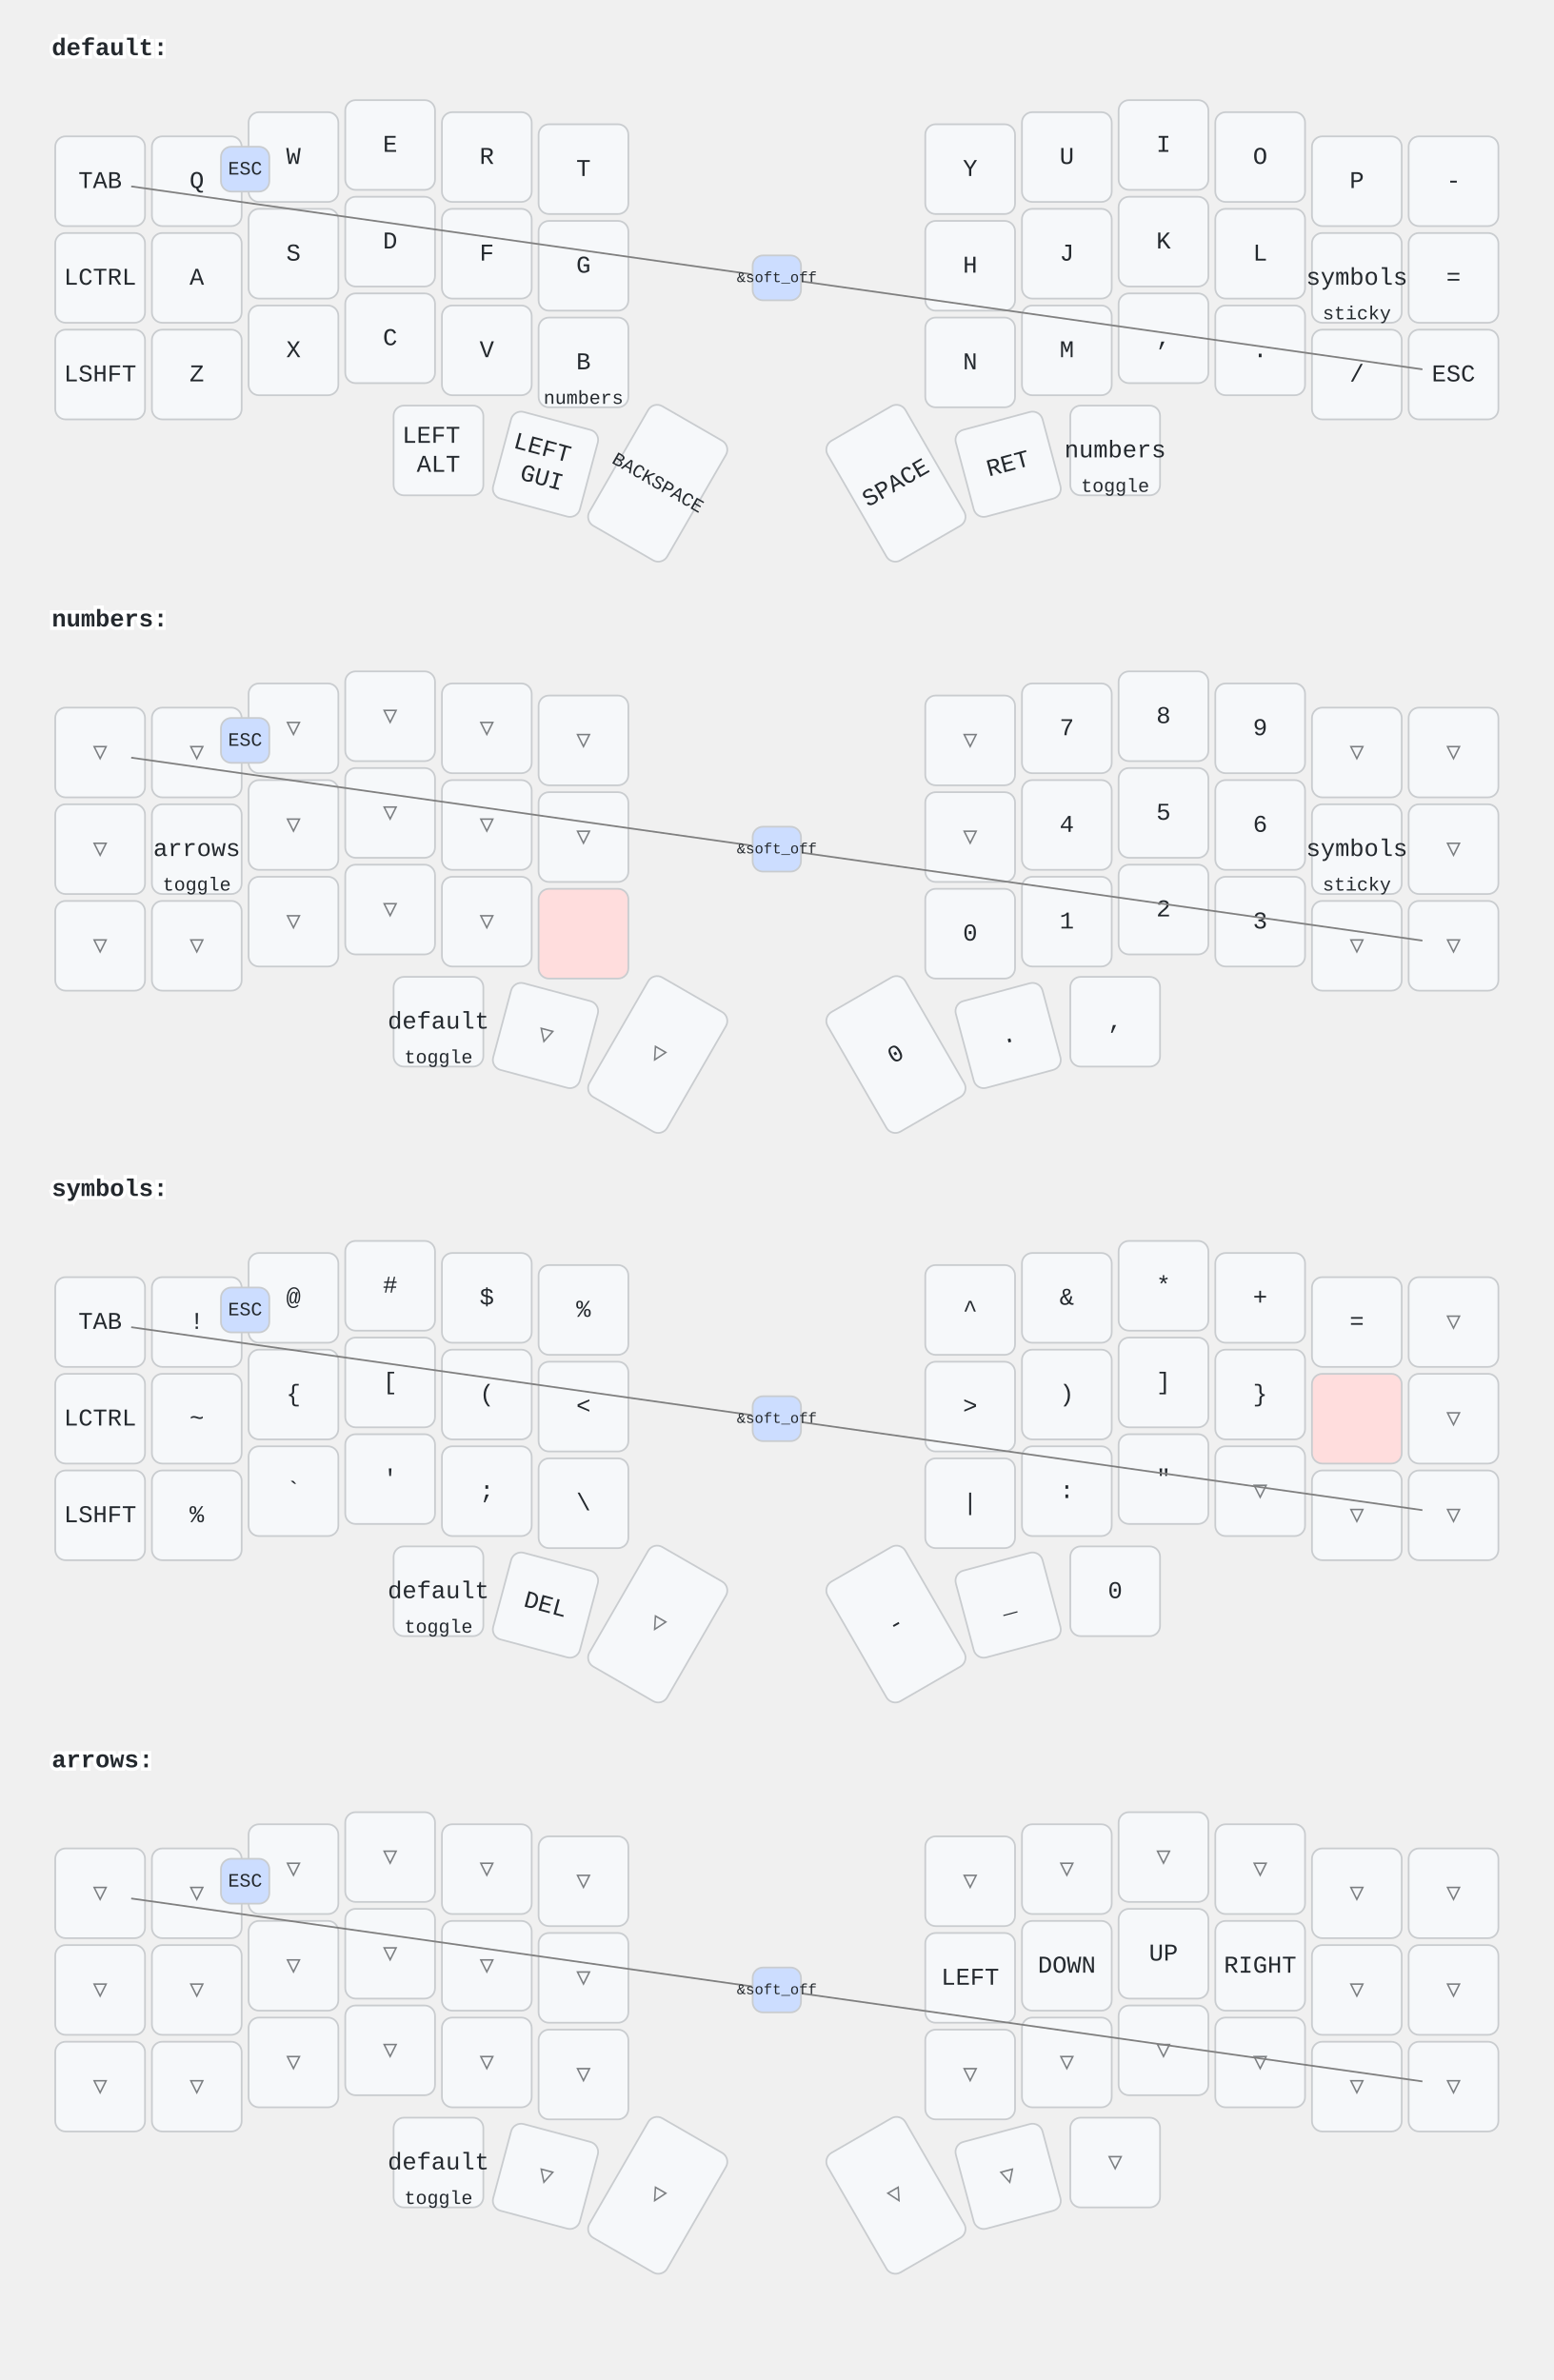
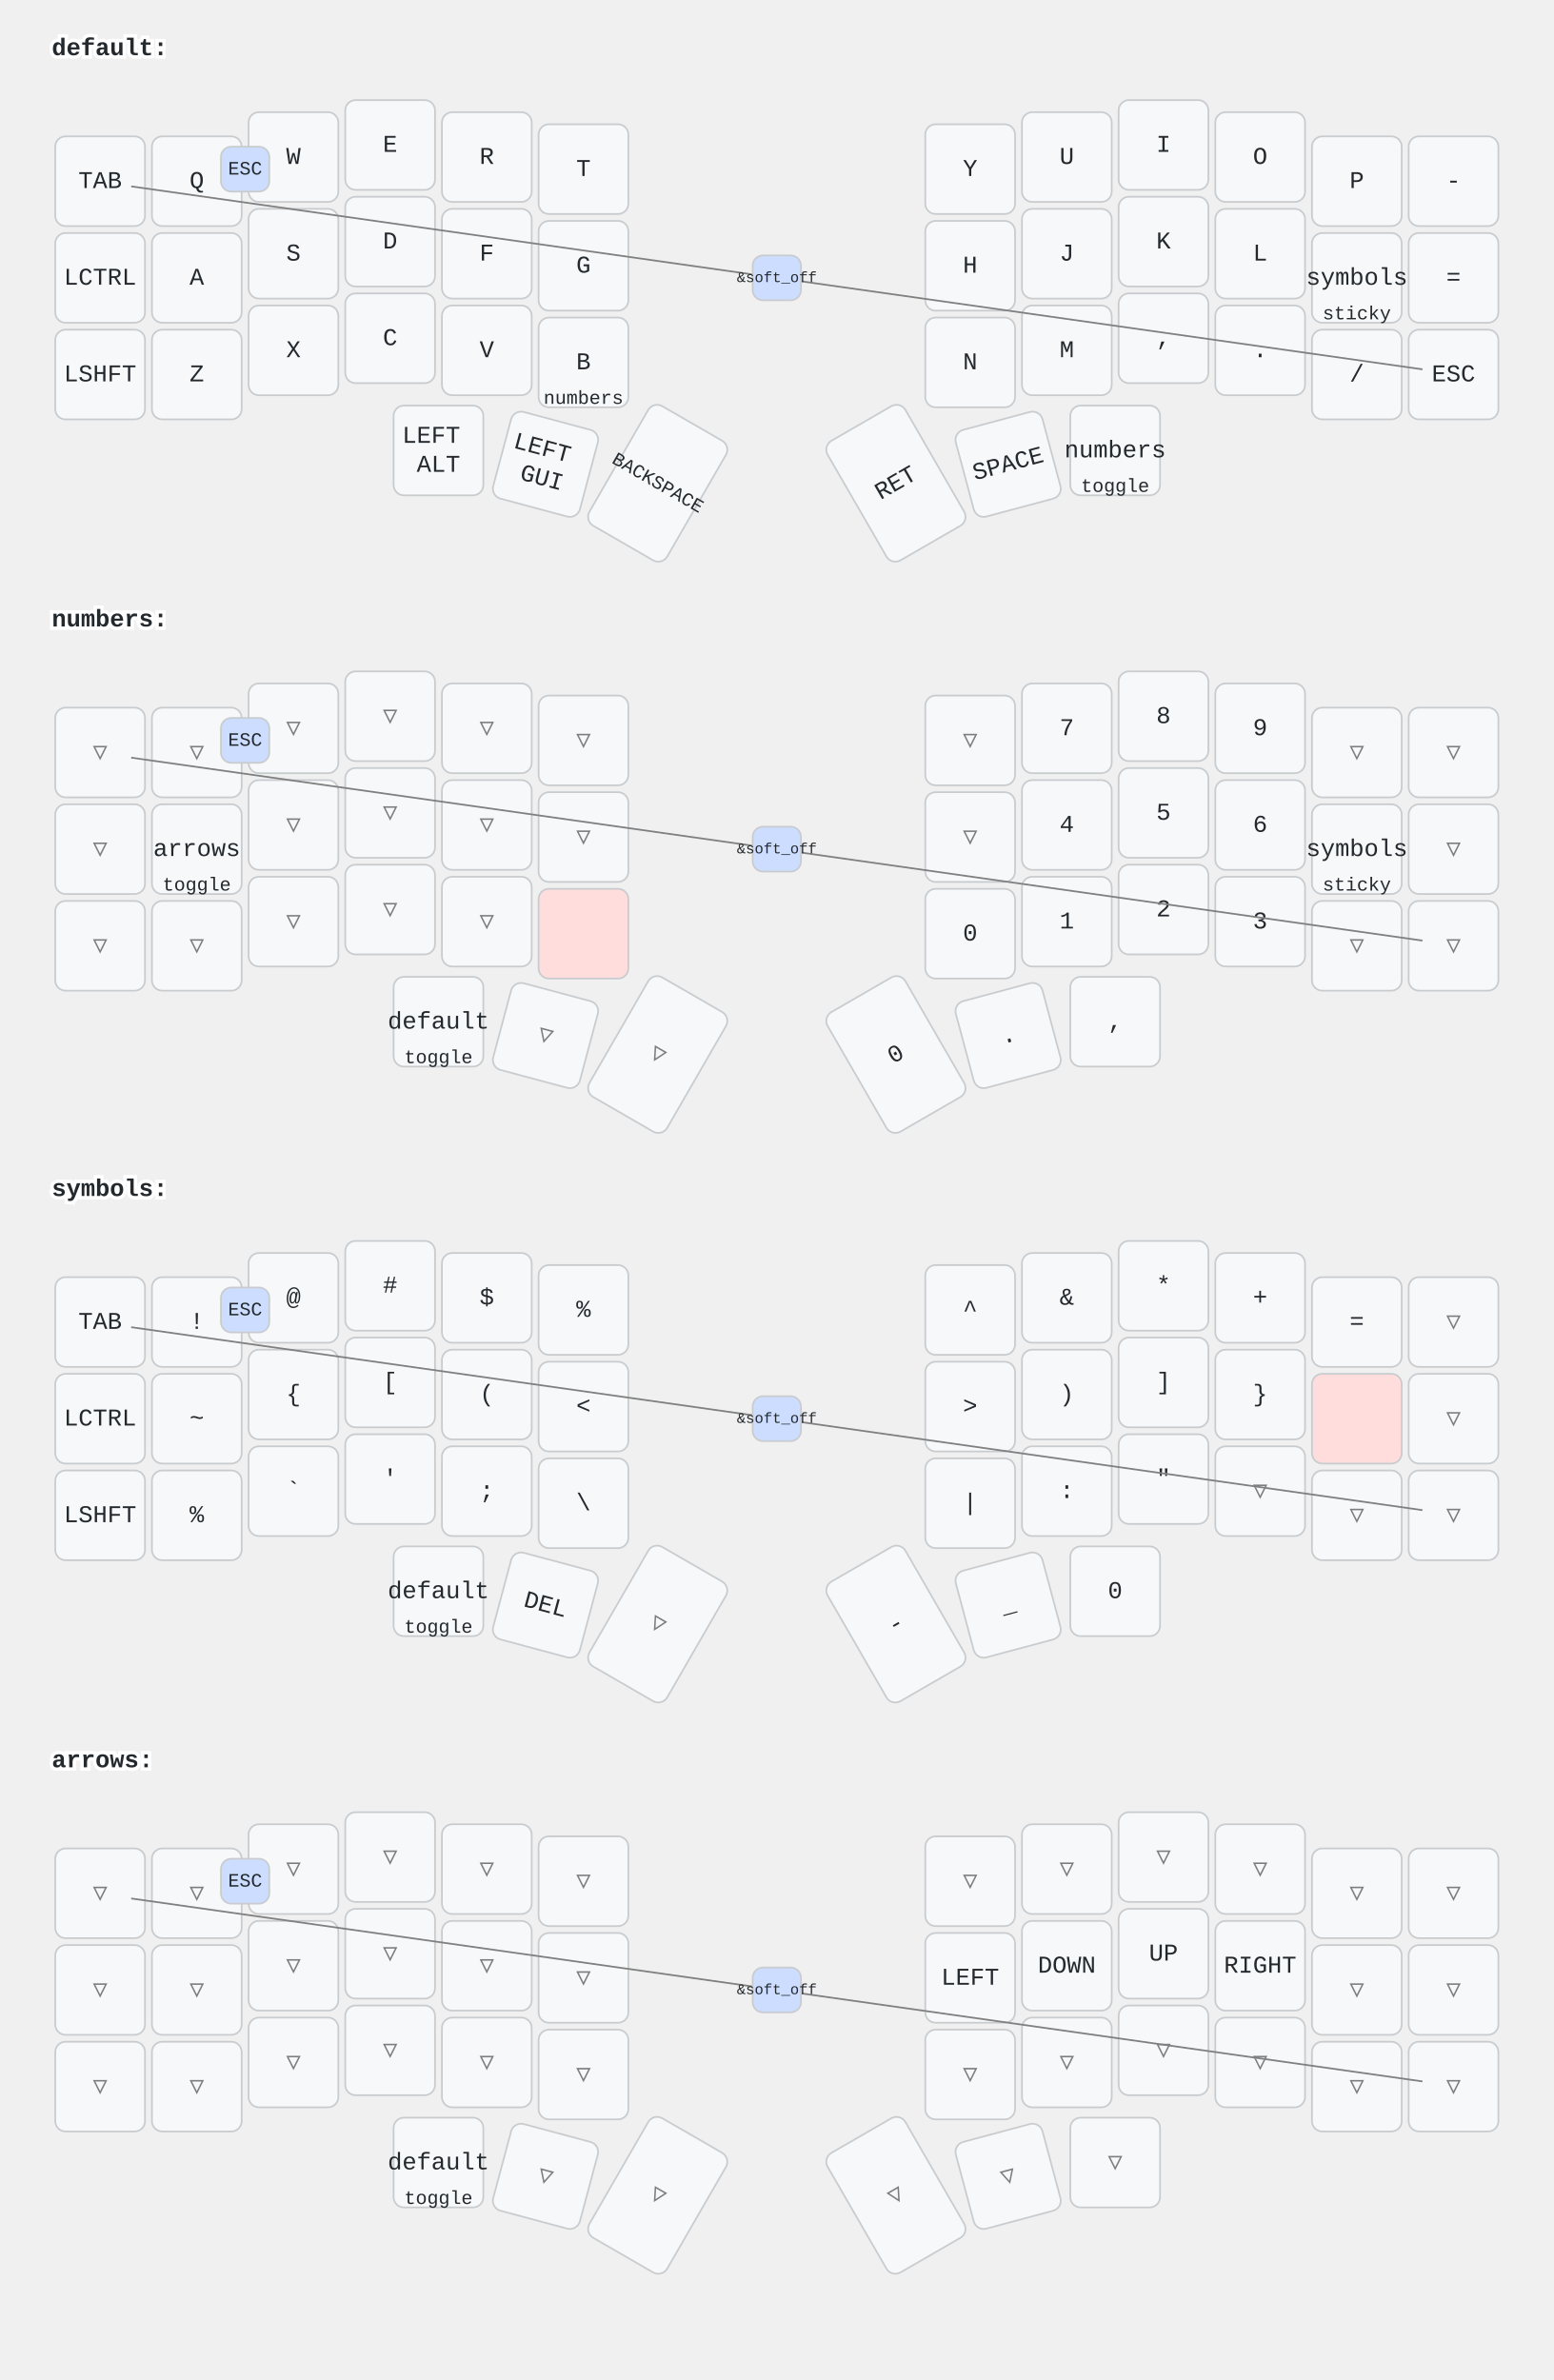
<svg xmlns="http://www.w3.org/2000/svg" width="900" height="1379" viewBox="0 0 900 1379" class="keymap">
  <style>/* inherit to force styles through use tags */
svg path {
    fill: inherit;
}

/* font and background color specifications */
svg.keymap {
    font-family: SFMono-Regular,Consolas,Liberation Mono,Menlo,monospace;
    font-size: 14px;
    font-kerning: normal;
    text-rendering: optimizeLegibility;
    fill: #24292e;
}

/* default key styling */
rect.key {
    fill: #f6f8fa;
}

rect.key, rect.combo {
    stroke: #c9cccf;
    stroke-width: 1;
}

/* default key side styling, only used is draw_key_sides is set */
rect.side {
    filter: brightness(90%);
}

/* color accent for combo boxes */
rect.combo, rect.combo-separate {
    fill: #cdf;
}

/* color accent for held keys */
rect.held, rect.combo.held {
    fill: #fdd;
}

/* color accent for ghost (optional) keys */
rect.ghost, rect.combo.ghost {
    stroke-dasharray: 4, 4;
    stroke-width: 2;
}

text {
    text-anchor: middle;
    dominant-baseline: middle;
}

/* styling for layer labels */
text.label {
    font-weight: bold;
    text-anchor: start;
    stroke: white;
    stroke-width: 4;
    paint-order: stroke;
}

/* styling for optional footer */
text.footer {
    text-anchor: end;
    dominant-baseline: auto;
    stroke: white;
    stroke-width: 4;
    paint-order: stroke;
}

/* styling for combo tap, and key hold/shifted label text */
text.combo, text.hold, text.shifted {
    font-size: 11px;
}

text.hold {
    text-anchor: middle;
    dominant-baseline: auto;
}

text.shifted {
    text-anchor: middle;
    dominant-baseline: hanging;
}

/* styling for hold/shifted label text in combo box */
text.combo.hold, text.combo.shifted {
    font-size: 8px;
}

/* lighter symbol for transparent keys */
text.trans {
    fill: #7b7e81;
}

/* styling for combo dendrons */
path.combo {
    stroke-width: 1;
    stroke: gray;
    fill: none;
}

/* Start Tabler Icons Cleanup */
/* cannot use height/width with glyphs */
.icon-tabler &gt; path {
    fill: inherit;
    stroke: inherit;
    stroke-width: 2;
}
/* hide tabler's default box */
.icon-tabler &gt; path[stroke="none"][fill="none"] {
    visibility: hidden;
}
/* End Tabler Icons Cleanup */
</style>
  <g transform="translate(30, 0)" class="layer-default">
    <text x="0" y="28" class="label">default:</text>
    <g transform="translate(0, 56)">
      <g transform="translate(28, 49)" class="key keypos-0">
        <rect rx="6" ry="6" x="-26" y="-26" width="52" height="52" class="key" />
        <text x="0" y="0" class="key tap">TAB</text>
      </g>
      <g transform="translate(84, 49)" class="key keypos-1">
        <rect rx="6" ry="6" x="-26" y="-26" width="52" height="52" class="key" />
        <text x="0" y="0" class="key tap">Q</text>
      </g>
      <g transform="translate(140, 35)" class="key keypos-2">
        <rect rx="6" ry="6" x="-26" y="-26" width="52" height="52" class="key" />
        <text x="0" y="0" class="key tap">W</text>
      </g>
      <g transform="translate(196, 28)" class="key keypos-3">
        <rect rx="6" ry="6" x="-26" y="-26" width="52" height="52" class="key" />
        <text x="0" y="0" class="key tap">E</text>
      </g>
      <g transform="translate(252, 35)" class="key keypos-4">
        <rect rx="6" ry="6" x="-26" y="-26" width="52" height="52" class="key" />
        <text x="0" y="0" class="key tap">R</text>
      </g>
      <g transform="translate(308, 42)" class="key keypos-5">
        <rect rx="6" ry="6" x="-26" y="-26" width="52" height="52" class="key" />
        <text x="0" y="0" class="key tap">T</text>
      </g>
      <g transform="translate(532, 42)" class="key keypos-6">
        <rect rx="6" ry="6" x="-26" y="-26" width="52" height="52" class="key" />
        <text x="0" y="0" class="key tap">Y</text>
      </g>
      <g transform="translate(588, 35)" class="key keypos-7">
        <rect rx="6" ry="6" x="-26" y="-26" width="52" height="52" class="key" />
        <text x="0" y="0" class="key tap">U</text>
      </g>
      <g transform="translate(644, 28)" class="key keypos-8">
        <rect rx="6" ry="6" x="-26" y="-26" width="52" height="52" class="key" />
        <text x="0" y="0" class="key tap">I</text>
      </g>
      <g transform="translate(700, 35)" class="key keypos-9">
        <rect rx="6" ry="6" x="-26" y="-26" width="52" height="52" class="key" />
        <text x="0" y="0" class="key tap">O</text>
      </g>
      <g transform="translate(756, 49)" class="key keypos-10">
        <rect rx="6" ry="6" x="-26" y="-26" width="52" height="52" class="key" />
        <text x="0" y="0" class="key tap">P</text>
      </g>
      <g transform="translate(812, 49)" class="key keypos-11">
        <rect rx="6" ry="6" x="-26" y="-26" width="52" height="52" class="key" />
        <text x="0" y="0" class="key tap">-</text>
      </g>
      <g transform="translate(28, 105)" class="key keypos-12">
        <rect rx="6" ry="6" x="-26" y="-26" width="52" height="52" class="key" />
        <text x="0" y="0" class="key tap">LCTRL</text>
      </g>
      <g transform="translate(84, 105)" class="key keypos-13">
        <rect rx="6" ry="6" x="-26" y="-26" width="52" height="52" class="key" />
        <text x="0" y="0" class="key tap">A</text>
      </g>
      <g transform="translate(140, 91)" class="key keypos-14">
        <rect rx="6" ry="6" x="-26" y="-26" width="52" height="52" class="key" />
        <text x="0" y="0" class="key tap">S</text>
      </g>
      <g transform="translate(196, 84)" class="key keypos-15">
        <rect rx="6" ry="6" x="-26" y="-26" width="52" height="52" class="key" />
        <text x="0" y="0" class="key tap">D</text>
      </g>
      <g transform="translate(252, 91)" class="key keypos-16">
        <rect rx="6" ry="6" x="-26" y="-26" width="52" height="52" class="key" />
        <text x="0" y="0" class="key tap">F</text>
      </g>
      <g transform="translate(308, 98)" class="key keypos-17">
        <rect rx="6" ry="6" x="-26" y="-26" width="52" height="52" class="key" />
        <text x="0" y="0" class="key tap">G</text>
      </g>
      <g transform="translate(532, 98)" class="key keypos-18">
        <rect rx="6" ry="6" x="-26" y="-26" width="52" height="52" class="key" />
        <text x="0" y="0" class="key tap">H</text>
      </g>
      <g transform="translate(588, 91)" class="key keypos-19">
        <rect rx="6" ry="6" x="-26" y="-26" width="52" height="52" class="key" />
        <text x="0" y="0" class="key tap">J</text>
      </g>
      <g transform="translate(644, 84)" class="key keypos-20">
        <rect rx="6" ry="6" x="-26" y="-26" width="52" height="52" class="key" />
        <text x="0" y="0" class="key tap">K</text>
      </g>
      <g transform="translate(700, 91)" class="key keypos-21">
        <rect rx="6" ry="6" x="-26" y="-26" width="52" height="52" class="key" />
        <text x="0" y="0" class="key tap">L</text>
      </g>
      <g transform="translate(756, 105)" class="key keypos-22">
        <rect rx="6" ry="6" x="-26" y="-26" width="52" height="52" class="key" />
        <text x="0" y="0" class="key tap">symbols</text>
        <text x="0" y="24" class="key hold">sticky</text>
      </g>
      <g transform="translate(812, 105)" class="key keypos-23">
        <rect rx="6" ry="6" x="-26" y="-26" width="52" height="52" class="key" />
        <text x="0" y="0" class="key tap">=</text>
      </g>
      <g transform="translate(28, 161)" class="key keypos-24">
        <rect rx="6" ry="6" x="-26" y="-26" width="52" height="52" class="key" />
        <text x="0" y="0" class="key tap">LSHFT</text>
      </g>
      <g transform="translate(84, 161)" class="key keypos-25">
        <rect rx="6" ry="6" x="-26" y="-26" width="52" height="52" class="key" />
        <text x="0" y="0" class="key tap">Z</text>
      </g>
      <g transform="translate(140, 147)" class="key keypos-26">
        <rect rx="6" ry="6" x="-26" y="-26" width="52" height="52" class="key" />
        <text x="0" y="0" class="key tap">X</text>
      </g>
      <g transform="translate(196, 140)" class="key keypos-27">
        <rect rx="6" ry="6" x="-26" y="-26" width="52" height="52" class="key" />
        <text x="0" y="0" class="key tap">C</text>
      </g>
      <g transform="translate(252, 147)" class="key keypos-28">
        <rect rx="6" ry="6" x="-26" y="-26" width="52" height="52" class="key" />
        <text x="0" y="0" class="key tap">V</text>
      </g>
      <g transform="translate(308, 154)" class="key keypos-29">
        <rect rx="6" ry="6" x="-26" y="-26" width="52" height="52" class="key" />
        <text x="0" y="0" class="key tap">B</text>
        <text x="0" y="24" class="key hold">numbers</text>
      </g>
      <g transform="translate(532, 154)" class="key keypos-30">
        <rect rx="6" ry="6" x="-26" y="-26" width="52" height="52" class="key" />
        <text x="0" y="0" class="key tap">N</text>
      </g>
      <g transform="translate(588, 147)" class="key keypos-31">
        <rect rx="6" ry="6" x="-26" y="-26" width="52" height="52" class="key" />
        <text x="0" y="0" class="key tap">M</text>
      </g>
      <g transform="translate(644, 140)" class="key keypos-32">
        <rect rx="6" ry="6" x="-26" y="-26" width="52" height="52" class="key" />
        <text x="0" y="0" class="key tap">,</text>
      </g>
      <g transform="translate(700, 147)" class="key keypos-33">
        <rect rx="6" ry="6" x="-26" y="-26" width="52" height="52" class="key" />
        <text x="0" y="0" class="key tap">.</text>
      </g>
      <g transform="translate(756, 161)" class="key keypos-34">
        <rect rx="6" ry="6" x="-26" y="-26" width="52" height="52" class="key" />
        <text x="0" y="0" class="key tap">/</text>
      </g>
      <g transform="translate(812, 161)" class="key keypos-35">
        <rect rx="6" ry="6" x="-26" y="-26" width="52" height="52" class="key" />
        <text x="0" y="0" class="key tap">ESC</text>
      </g>
      <g transform="translate(224, 205)" class="key keypos-36">
        <rect rx="6" ry="6" x="-26" y="-26" width="52" height="52" class="key" />
        <text x="0" y="0" class="key tap">
          <tspan x="0" dy="-0.6em">LEFT</tspan>
          <tspan x="0" dy="1.2em">ALT</tspan>
        </text>
      </g>
      <g transform="translate(286, 213) rotate(15.0)" class="key keypos-37">
        <rect rx="6" ry="6" x="-26" y="-26" width="52" height="52" class="key" />
        <text x="0" y="0" class="key tap">
          <tspan x="0" dy="-0.6em">LEFT</tspan>
          <tspan x="0" dy="1.2em">GUI</tspan>
        </text>
      </g>
      <g transform="translate(351, 224) rotate(30.0)" class="key keypos-38">
        <rect rx="6" ry="6" x="-26" y="-40" width="52" height="80" class="key" />
        <text x="0" y="0" class="key tap">
          <tspan style="font-size: 78%">BACKSPACE</tspan>
        </text>
      </g>
      <g transform="translate(489, 224) rotate(-30.0)" class="key keypos-39">
        <rect rx="6" ry="6" x="-26" y="-40" width="52" height="80" class="key" />
+         <text x="0" y="0" class="key tap">RET</text>
+       </g>
+       <g transform="translate(554, 213) rotate(-15.0)" class="key keypos-40">
+         <rect rx="6" ry="6" x="-26" y="-26" width="52" height="52" class="key" />
        <text x="0" y="0" class="key tap">SPACE</text>
-       </g>
-       <g transform="translate(554, 213) rotate(-15.0)" class="key keypos-40">
-         <rect rx="6" ry="6" x="-26" y="-26" width="52" height="52" class="key" />
-         <text x="0" y="0" class="key tap">RET</text>
      </g>
      <g transform="translate(616, 205)" class="key keypos-41">
        <rect rx="6" ry="6" x="-26" y="-26" width="52" height="52" class="key" />
        <text x="0" y="0" class="key tap">numbers</text>
        <text x="0" y="24" class="key hold">toggle</text>
      </g>
      <g class="combo combopos-0">
        <rect rx="6" ry="6" x="98" y="29" width="28" height="26" class="combo" />
        <text x="112" y="42" class="combo tap">ESC</text>
      </g>
      <g class="combo combopos-1">
        <path d="M420,105 l-374,-53" class="combo" />
        <path d="M420,105 l374,53" class="combo" />
        <rect rx="6" ry="6" x="406" y="92" width="28" height="26" class="combo" />
        <text x="420" y="105" class="combo tap">
          <tspan style="font-size: 78%">&amp;soft_off</tspan>
        </text>
      </g>
    </g>
  </g>
  <g transform="translate(30, 331)" class="layer-numbers">
    <text x="0" y="28" class="label">numbers:</text>
    <g transform="translate(0, 56)">
      <g transform="translate(28, 49)" class="key trans keypos-0">
        <rect rx="6" ry="6" x="-26" y="-26" width="52" height="52" class="key trans" />
        <text x="0" y="0" class="key trans tap">▽</text>
      </g>
      <g transform="translate(84, 49)" class="key trans keypos-1">
        <rect rx="6" ry="6" x="-26" y="-26" width="52" height="52" class="key trans" />
        <text x="0" y="0" class="key trans tap">▽</text>
      </g>
      <g transform="translate(140, 35)" class="key trans keypos-2">
        <rect rx="6" ry="6" x="-26" y="-26" width="52" height="52" class="key trans" />
        <text x="0" y="0" class="key trans tap">▽</text>
      </g>
      <g transform="translate(196, 28)" class="key trans keypos-3">
        <rect rx="6" ry="6" x="-26" y="-26" width="52" height="52" class="key trans" />
        <text x="0" y="0" class="key trans tap">▽</text>
      </g>
      <g transform="translate(252, 35)" class="key trans keypos-4">
        <rect rx="6" ry="6" x="-26" y="-26" width="52" height="52" class="key trans" />
        <text x="0" y="0" class="key trans tap">▽</text>
      </g>
      <g transform="translate(308, 42)" class="key trans keypos-5">
        <rect rx="6" ry="6" x="-26" y="-26" width="52" height="52" class="key trans" />
        <text x="0" y="0" class="key trans tap">▽</text>
      </g>
      <g transform="translate(532, 42)" class="key trans keypos-6">
        <rect rx="6" ry="6" x="-26" y="-26" width="52" height="52" class="key trans" />
        <text x="0" y="0" class="key trans tap">▽</text>
      </g>
      <g transform="translate(588, 35)" class="key keypos-7">
        <rect rx="6" ry="6" x="-26" y="-26" width="52" height="52" class="key" />
        <text x="0" y="0" class="key tap">7</text>
      </g>
      <g transform="translate(644, 28)" class="key keypos-8">
        <rect rx="6" ry="6" x="-26" y="-26" width="52" height="52" class="key" />
        <text x="0" y="0" class="key tap">8</text>
      </g>
      <g transform="translate(700, 35)" class="key keypos-9">
        <rect rx="6" ry="6" x="-26" y="-26" width="52" height="52" class="key" />
        <text x="0" y="0" class="key tap">9</text>
      </g>
      <g transform="translate(756, 49)" class="key trans keypos-10">
        <rect rx="6" ry="6" x="-26" y="-26" width="52" height="52" class="key trans" />
        <text x="0" y="0" class="key trans tap">▽</text>
      </g>
      <g transform="translate(812, 49)" class="key trans keypos-11">
        <rect rx="6" ry="6" x="-26" y="-26" width="52" height="52" class="key trans" />
        <text x="0" y="0" class="key trans tap">▽</text>
      </g>
      <g transform="translate(28, 105)" class="key trans keypos-12">
        <rect rx="6" ry="6" x="-26" y="-26" width="52" height="52" class="key trans" />
        <text x="0" y="0" class="key trans tap">▽</text>
      </g>
      <g transform="translate(84, 105)" class="key keypos-13">
        <rect rx="6" ry="6" x="-26" y="-26" width="52" height="52" class="key" />
        <text x="0" y="0" class="key tap">arrows</text>
        <text x="0" y="24" class="key hold">toggle</text>
      </g>
      <g transform="translate(140, 91)" class="key trans keypos-14">
        <rect rx="6" ry="6" x="-26" y="-26" width="52" height="52" class="key trans" />
        <text x="0" y="0" class="key trans tap">▽</text>
      </g>
      <g transform="translate(196, 84)" class="key trans keypos-15">
        <rect rx="6" ry="6" x="-26" y="-26" width="52" height="52" class="key trans" />
        <text x="0" y="0" class="key trans tap">▽</text>
      </g>
      <g transform="translate(252, 91)" class="key trans keypos-16">
        <rect rx="6" ry="6" x="-26" y="-26" width="52" height="52" class="key trans" />
        <text x="0" y="0" class="key trans tap">▽</text>
      </g>
      <g transform="translate(308, 98)" class="key trans keypos-17">
        <rect rx="6" ry="6" x="-26" y="-26" width="52" height="52" class="key trans" />
        <text x="0" y="0" class="key trans tap">▽</text>
      </g>
      <g transform="translate(532, 98)" class="key trans keypos-18">
        <rect rx="6" ry="6" x="-26" y="-26" width="52" height="52" class="key trans" />
        <text x="0" y="0" class="key trans tap">▽</text>
      </g>
      <g transform="translate(588, 91)" class="key keypos-19">
        <rect rx="6" ry="6" x="-26" y="-26" width="52" height="52" class="key" />
        <text x="0" y="0" class="key tap">4</text>
      </g>
      <g transform="translate(644, 84)" class="key keypos-20">
        <rect rx="6" ry="6" x="-26" y="-26" width="52" height="52" class="key" />
        <text x="0" y="0" class="key tap">5</text>
      </g>
      <g transform="translate(700, 91)" class="key keypos-21">
        <rect rx="6" ry="6" x="-26" y="-26" width="52" height="52" class="key" />
        <text x="0" y="0" class="key tap">6</text>
      </g>
      <g transform="translate(756, 105)" class="key keypos-22">
        <rect rx="6" ry="6" x="-26" y="-26" width="52" height="52" class="key" />
        <text x="0" y="0" class="key tap">symbols</text>
        <text x="0" y="24" class="key hold">sticky</text>
      </g>
      <g transform="translate(812, 105)" class="key trans keypos-23">
        <rect rx="6" ry="6" x="-26" y="-26" width="52" height="52" class="key trans" />
        <text x="0" y="0" class="key trans tap">▽</text>
      </g>
      <g transform="translate(28, 161)" class="key trans keypos-24">
        <rect rx="6" ry="6" x="-26" y="-26" width="52" height="52" class="key trans" />
        <text x="0" y="0" class="key trans tap">▽</text>
      </g>
      <g transform="translate(84, 161)" class="key trans keypos-25">
        <rect rx="6" ry="6" x="-26" y="-26" width="52" height="52" class="key trans" />
        <text x="0" y="0" class="key trans tap">▽</text>
      </g>
      <g transform="translate(140, 147)" class="key trans keypos-26">
        <rect rx="6" ry="6" x="-26" y="-26" width="52" height="52" class="key trans" />
        <text x="0" y="0" class="key trans tap">▽</text>
      </g>
      <g transform="translate(196, 140)" class="key trans keypos-27">
        <rect rx="6" ry="6" x="-26" y="-26" width="52" height="52" class="key trans" />
        <text x="0" y="0" class="key trans tap">▽</text>
      </g>
      <g transform="translate(252, 147)" class="key trans keypos-28">
        <rect rx="6" ry="6" x="-26" y="-26" width="52" height="52" class="key trans" />
        <text x="0" y="0" class="key trans tap">▽</text>
      </g>
      <g transform="translate(308, 154)" class="key held keypos-29">
        <rect rx="6" ry="6" x="-26" y="-26" width="52" height="52" class="key held" />
      </g>
      <g transform="translate(532, 154)" class="key keypos-30">
        <rect rx="6" ry="6" x="-26" y="-26" width="52" height="52" class="key" />
        <text x="0" y="0" class="key tap">0</text>
      </g>
      <g transform="translate(588, 147)" class="key keypos-31">
        <rect rx="6" ry="6" x="-26" y="-26" width="52" height="52" class="key" />
        <text x="0" y="0" class="key tap">1</text>
      </g>
      <g transform="translate(644, 140)" class="key keypos-32">
        <rect rx="6" ry="6" x="-26" y="-26" width="52" height="52" class="key" />
        <text x="0" y="0" class="key tap">2</text>
      </g>
      <g transform="translate(700, 147)" class="key keypos-33">
        <rect rx="6" ry="6" x="-26" y="-26" width="52" height="52" class="key" />
        <text x="0" y="0" class="key tap">3</text>
      </g>
      <g transform="translate(756, 161)" class="key trans keypos-34">
        <rect rx="6" ry="6" x="-26" y="-26" width="52" height="52" class="key trans" />
        <text x="0" y="0" class="key trans tap">▽</text>
      </g>
      <g transform="translate(812, 161)" class="key trans keypos-35">
        <rect rx="6" ry="6" x="-26" y="-26" width="52" height="52" class="key trans" />
        <text x="0" y="0" class="key trans tap">▽</text>
      </g>
      <g transform="translate(224, 205)" class="key keypos-36">
        <rect rx="6" ry="6" x="-26" y="-26" width="52" height="52" class="key" />
        <text x="0" y="0" class="key tap">default</text>
        <text x="0" y="24" class="key hold">toggle</text>
      </g>
      <g transform="translate(286, 213) rotate(15.0)" class="key trans keypos-37">
        <rect rx="6" ry="6" x="-26" y="-26" width="52" height="52" class="key trans" />
        <text x="0" y="0" class="key trans tap">▽</text>
      </g>
      <g transform="translate(351, 224) rotate(30.0)" class="key trans keypos-38">
        <rect rx="6" ry="6" x="-26" y="-40" width="52" height="80" class="key trans" />
        <text x="0" y="0" class="key trans tap">▽</text>
      </g>
      <g transform="translate(489, 224) rotate(-30.0)" class="key keypos-39">
        <rect rx="6" ry="6" x="-26" y="-40" width="52" height="80" class="key" />
        <text x="0" y="0" class="key tap">0</text>
      </g>
      <g transform="translate(554, 213) rotate(-15.0)" class="key keypos-40">
        <rect rx="6" ry="6" x="-26" y="-26" width="52" height="52" class="key" />
        <text x="0" y="0" class="key tap">.</text>
      </g>
      <g transform="translate(616, 205)" class="key keypos-41">
        <rect rx="6" ry="6" x="-26" y="-26" width="52" height="52" class="key" />
        <text x="0" y="0" class="key tap">,</text>
      </g>
      <g class="combo combopos-0">
        <rect rx="6" ry="6" x="98" y="29" width="28" height="26" class="combo" />
        <text x="112" y="42" class="combo tap">ESC</text>
      </g>
      <g class="combo combopos-1">
        <path d="M420,105 l-374,-53" class="combo" />
        <path d="M420,105 l374,53" class="combo" />
        <rect rx="6" ry="6" x="406" y="92" width="28" height="26" class="combo" />
        <text x="420" y="105" class="combo tap">
          <tspan style="font-size: 78%">&amp;soft_off</tspan>
        </text>
      </g>
    </g>
  </g>
  <g transform="translate(30, 661)" class="layer-symbols">
    <text x="0" y="28" class="label">symbols:</text>
    <g transform="translate(0, 56)">
      <g transform="translate(28, 49)" class="key keypos-0">
        <rect rx="6" ry="6" x="-26" y="-26" width="52" height="52" class="key" />
        <text x="0" y="0" class="key tap">TAB</text>
      </g>
      <g transform="translate(84, 49)" class="key keypos-1">
        <rect rx="6" ry="6" x="-26" y="-26" width="52" height="52" class="key" />
        <text x="0" y="0" class="key tap">!</text>
      </g>
      <g transform="translate(140, 35)" class="key keypos-2">
        <rect rx="6" ry="6" x="-26" y="-26" width="52" height="52" class="key" />
        <text x="0" y="0" class="key tap">@</text>
      </g>
      <g transform="translate(196, 28)" class="key keypos-3">
        <rect rx="6" ry="6" x="-26" y="-26" width="52" height="52" class="key" />
        <text x="0" y="0" class="key tap">#</text>
      </g>
      <g transform="translate(252, 35)" class="key keypos-4">
        <rect rx="6" ry="6" x="-26" y="-26" width="52" height="52" class="key" />
        <text x="0" y="0" class="key tap">$</text>
      </g>
      <g transform="translate(308, 42)" class="key keypos-5">
        <rect rx="6" ry="6" x="-26" y="-26" width="52" height="52" class="key" />
        <text x="0" y="0" class="key tap">%</text>
      </g>
      <g transform="translate(532, 42)" class="key keypos-6">
        <rect rx="6" ry="6" x="-26" y="-26" width="52" height="52" class="key" />
        <text x="0" y="0" class="key tap">^</text>
      </g>
      <g transform="translate(588, 35)" class="key keypos-7">
        <rect rx="6" ry="6" x="-26" y="-26" width="52" height="52" class="key" />
        <text x="0" y="0" class="key tap">&amp;</text>
      </g>
      <g transform="translate(644, 28)" class="key keypos-8">
        <rect rx="6" ry="6" x="-26" y="-26" width="52" height="52" class="key" />
        <text x="0" y="0" class="key tap">*</text>
      </g>
      <g transform="translate(700, 35)" class="key keypos-9">
        <rect rx="6" ry="6" x="-26" y="-26" width="52" height="52" class="key" />
        <text x="0" y="0" class="key tap">+</text>
      </g>
      <g transform="translate(756, 49)" class="key keypos-10">
        <rect rx="6" ry="6" x="-26" y="-26" width="52" height="52" class="key" />
        <text x="0" y="0" class="key tap">=</text>
      </g>
      <g transform="translate(812, 49)" class="key trans keypos-11">
        <rect rx="6" ry="6" x="-26" y="-26" width="52" height="52" class="key trans" />
        <text x="0" y="0" class="key trans tap">▽</text>
      </g>
      <g transform="translate(28, 105)" class="key keypos-12">
        <rect rx="6" ry="6" x="-26" y="-26" width="52" height="52" class="key" />
        <text x="0" y="0" class="key tap">LCTRL</text>
      </g>
      <g transform="translate(84, 105)" class="key keypos-13">
        <rect rx="6" ry="6" x="-26" y="-26" width="52" height="52" class="key" />
        <text x="0" y="0" class="key tap">~</text>
      </g>
      <g transform="translate(140, 91)" class="key keypos-14">
        <rect rx="6" ry="6" x="-26" y="-26" width="52" height="52" class="key" />
        <text x="0" y="0" class="key tap">{</text>
      </g>
      <g transform="translate(196, 84)" class="key keypos-15">
        <rect rx="6" ry="6" x="-26" y="-26" width="52" height="52" class="key" />
        <text x="0" y="0" class="key tap">[</text>
      </g>
      <g transform="translate(252, 91)" class="key keypos-16">
        <rect rx="6" ry="6" x="-26" y="-26" width="52" height="52" class="key" />
        <text x="0" y="0" class="key tap">(</text>
      </g>
      <g transform="translate(308, 98)" class="key keypos-17">
        <rect rx="6" ry="6" x="-26" y="-26" width="52" height="52" class="key" />
        <text x="0" y="0" class="key tap">&lt;</text>
      </g>
      <g transform="translate(532, 98)" class="key keypos-18">
        <rect rx="6" ry="6" x="-26" y="-26" width="52" height="52" class="key" />
        <text x="0" y="0" class="key tap">&gt;</text>
      </g>
      <g transform="translate(588, 91)" class="key keypos-19">
        <rect rx="6" ry="6" x="-26" y="-26" width="52" height="52" class="key" />
        <text x="0" y="0" class="key tap">)</text>
      </g>
      <g transform="translate(644, 84)" class="key keypos-20">
        <rect rx="6" ry="6" x="-26" y="-26" width="52" height="52" class="key" />
        <text x="0" y="0" class="key tap">]</text>
      </g>
      <g transform="translate(700, 91)" class="key keypos-21">
        <rect rx="6" ry="6" x="-26" y="-26" width="52" height="52" class="key" />
        <text x="0" y="0" class="key tap">}</text>
      </g>
      <g transform="translate(756, 105)" class="key held keypos-22">
        <rect rx="6" ry="6" x="-26" y="-26" width="52" height="52" class="key held" />
      </g>
      <g transform="translate(812, 105)" class="key trans keypos-23">
        <rect rx="6" ry="6" x="-26" y="-26" width="52" height="52" class="key trans" />
        <text x="0" y="0" class="key trans tap">▽</text>
      </g>
      <g transform="translate(28, 161)" class="key keypos-24">
        <rect rx="6" ry="6" x="-26" y="-26" width="52" height="52" class="key" />
        <text x="0" y="0" class="key tap">LSHFT</text>
      </g>
      <g transform="translate(84, 161)" class="key keypos-25">
        <rect rx="6" ry="6" x="-26" y="-26" width="52" height="52" class="key" />
        <text x="0" y="0" class="key tap">%</text>
      </g>
      <g transform="translate(140, 147)" class="key keypos-26">
        <rect rx="6" ry="6" x="-26" y="-26" width="52" height="52" class="key" />
        <text x="0" y="0" class="key tap">`</text>
      </g>
      <g transform="translate(196, 140)" class="key keypos-27">
        <rect rx="6" ry="6" x="-26" y="-26" width="52" height="52" class="key" />
        <text x="0" y="0" class="key tap">'</text>
      </g>
      <g transform="translate(252, 147)" class="key keypos-28">
        <rect rx="6" ry="6" x="-26" y="-26" width="52" height="52" class="key" />
        <text x="0" y="0" class="key tap">;</text>
      </g>
      <g transform="translate(308, 154)" class="key keypos-29">
        <rect rx="6" ry="6" x="-26" y="-26" width="52" height="52" class="key" />
        <text x="0" y="0" class="key tap">\</text>
      </g>
      <g transform="translate(532, 154)" class="key keypos-30">
        <rect rx="6" ry="6" x="-26" y="-26" width="52" height="52" class="key" />
        <text x="0" y="0" class="key tap">|</text>
      </g>
      <g transform="translate(588, 147)" class="key keypos-31">
        <rect rx="6" ry="6" x="-26" y="-26" width="52" height="52" class="key" />
        <text x="0" y="0" class="key tap">:</text>
      </g>
      <g transform="translate(644, 140)" class="key keypos-32">
        <rect rx="6" ry="6" x="-26" y="-26" width="52" height="52" class="key" />
        <text x="0" y="0" class="key tap">"</text>
      </g>
      <g transform="translate(700, 147)" class="key trans keypos-33">
        <rect rx="6" ry="6" x="-26" y="-26" width="52" height="52" class="key trans" />
        <text x="0" y="0" class="key trans tap">▽</text>
      </g>
      <g transform="translate(756, 161)" class="key trans keypos-34">
        <rect rx="6" ry="6" x="-26" y="-26" width="52" height="52" class="key trans" />
        <text x="0" y="0" class="key trans tap">▽</text>
      </g>
      <g transform="translate(812, 161)" class="key trans keypos-35">
        <rect rx="6" ry="6" x="-26" y="-26" width="52" height="52" class="key trans" />
        <text x="0" y="0" class="key trans tap">▽</text>
      </g>
      <g transform="translate(224, 205)" class="key keypos-36">
        <rect rx="6" ry="6" x="-26" y="-26" width="52" height="52" class="key" />
        <text x="0" y="0" class="key tap">default</text>
        <text x="0" y="24" class="key hold">toggle</text>
      </g>
      <g transform="translate(286, 213) rotate(15.0)" class="key keypos-37">
        <rect rx="6" ry="6" x="-26" y="-26" width="52" height="52" class="key" />
        <text x="0" y="0" class="key tap">DEL</text>
      </g>
      <g transform="translate(351, 224) rotate(30.0)" class="key trans keypos-38">
        <rect rx="6" ry="6" x="-26" y="-40" width="52" height="80" class="key trans" />
        <text x="0" y="0" class="key trans tap">▽</text>
      </g>
      <g transform="translate(489, 224) rotate(-30.0)" class="key keypos-39">
        <rect rx="6" ry="6" x="-26" y="-40" width="52" height="80" class="key" />
        <text x="0" y="0" class="key tap">-</text>
      </g>
      <g transform="translate(554, 213) rotate(-15.0)" class="key keypos-40">
        <rect rx="6" ry="6" x="-26" y="-26" width="52" height="52" class="key" />
        <text x="0" y="0" class="key tap">_</text>
      </g>
      <g transform="translate(616, 205)" class="key keypos-41">
        <rect rx="6" ry="6" x="-26" y="-26" width="52" height="52" class="key" />
        <text x="0" y="0" class="key tap">0</text>
      </g>
      <g class="combo combopos-0">
        <rect rx="6" ry="6" x="98" y="29" width="28" height="26" class="combo" />
        <text x="112" y="42" class="combo tap">ESC</text>
      </g>
      <g class="combo combopos-1">
        <path d="M420,105 l-374,-53" class="combo" />
        <path d="M420,105 l374,53" class="combo" />
        <rect rx="6" ry="6" x="406" y="92" width="28" height="26" class="combo" />
        <text x="420" y="105" class="combo tap">
          <tspan style="font-size: 78%">&amp;soft_off</tspan>
        </text>
      </g>
    </g>
  </g>
  <g transform="translate(30, 992)" class="layer-arrows">
    <text x="0" y="28" class="label">arrows:</text>
    <g transform="translate(0, 56)">
      <g transform="translate(28, 49)" class="key trans keypos-0">
        <rect rx="6" ry="6" x="-26" y="-26" width="52" height="52" class="key trans" />
        <text x="0" y="0" class="key trans tap">▽</text>
      </g>
      <g transform="translate(84, 49)" class="key trans keypos-1">
        <rect rx="6" ry="6" x="-26" y="-26" width="52" height="52" class="key trans" />
        <text x="0" y="0" class="key trans tap">▽</text>
      </g>
      <g transform="translate(140, 35)" class="key trans keypos-2">
        <rect rx="6" ry="6" x="-26" y="-26" width="52" height="52" class="key trans" />
        <text x="0" y="0" class="key trans tap">▽</text>
      </g>
      <g transform="translate(196, 28)" class="key trans keypos-3">
        <rect rx="6" ry="6" x="-26" y="-26" width="52" height="52" class="key trans" />
        <text x="0" y="0" class="key trans tap">▽</text>
      </g>
      <g transform="translate(252, 35)" class="key trans keypos-4">
        <rect rx="6" ry="6" x="-26" y="-26" width="52" height="52" class="key trans" />
        <text x="0" y="0" class="key trans tap">▽</text>
      </g>
      <g transform="translate(308, 42)" class="key trans keypos-5">
        <rect rx="6" ry="6" x="-26" y="-26" width="52" height="52" class="key trans" />
        <text x="0" y="0" class="key trans tap">▽</text>
      </g>
      <g transform="translate(532, 42)" class="key trans keypos-6">
        <rect rx="6" ry="6" x="-26" y="-26" width="52" height="52" class="key trans" />
        <text x="0" y="0" class="key trans tap">▽</text>
      </g>
      <g transform="translate(588, 35)" class="key trans keypos-7">
        <rect rx="6" ry="6" x="-26" y="-26" width="52" height="52" class="key trans" />
        <text x="0" y="0" class="key trans tap">▽</text>
      </g>
      <g transform="translate(644, 28)" class="key trans keypos-8">
        <rect rx="6" ry="6" x="-26" y="-26" width="52" height="52" class="key trans" />
        <text x="0" y="0" class="key trans tap">▽</text>
      </g>
      <g transform="translate(700, 35)" class="key trans keypos-9">
        <rect rx="6" ry="6" x="-26" y="-26" width="52" height="52" class="key trans" />
        <text x="0" y="0" class="key trans tap">▽</text>
      </g>
      <g transform="translate(756, 49)" class="key trans keypos-10">
        <rect rx="6" ry="6" x="-26" y="-26" width="52" height="52" class="key trans" />
        <text x="0" y="0" class="key trans tap">▽</text>
      </g>
      <g transform="translate(812, 49)" class="key trans keypos-11">
        <rect rx="6" ry="6" x="-26" y="-26" width="52" height="52" class="key trans" />
        <text x="0" y="0" class="key trans tap">▽</text>
      </g>
      <g transform="translate(28, 105)" class="key trans keypos-12">
        <rect rx="6" ry="6" x="-26" y="-26" width="52" height="52" class="key trans" />
        <text x="0" y="0" class="key trans tap">▽</text>
      </g>
      <g transform="translate(84, 105)" class="key trans keypos-13">
        <rect rx="6" ry="6" x="-26" y="-26" width="52" height="52" class="key trans" />
        <text x="0" y="0" class="key trans tap">▽</text>
      </g>
      <g transform="translate(140, 91)" class="key trans keypos-14">
        <rect rx="6" ry="6" x="-26" y="-26" width="52" height="52" class="key trans" />
        <text x="0" y="0" class="key trans tap">▽</text>
      </g>
      <g transform="translate(196, 84)" class="key trans keypos-15">
        <rect rx="6" ry="6" x="-26" y="-26" width="52" height="52" class="key trans" />
        <text x="0" y="0" class="key trans tap">▽</text>
      </g>
      <g transform="translate(252, 91)" class="key trans keypos-16">
        <rect rx="6" ry="6" x="-26" y="-26" width="52" height="52" class="key trans" />
        <text x="0" y="0" class="key trans tap">▽</text>
      </g>
      <g transform="translate(308, 98)" class="key trans keypos-17">
        <rect rx="6" ry="6" x="-26" y="-26" width="52" height="52" class="key trans" />
        <text x="0" y="0" class="key trans tap">▽</text>
      </g>
      <g transform="translate(532, 98)" class="key keypos-18">
        <rect rx="6" ry="6" x="-26" y="-26" width="52" height="52" class="key" />
        <text x="0" y="0" class="key tap">LEFT</text>
      </g>
      <g transform="translate(588, 91)" class="key keypos-19">
        <rect rx="6" ry="6" x="-26" y="-26" width="52" height="52" class="key" />
        <text x="0" y="0" class="key tap">DOWN</text>
      </g>
      <g transform="translate(644, 84)" class="key keypos-20">
        <rect rx="6" ry="6" x="-26" y="-26" width="52" height="52" class="key" />
        <text x="0" y="0" class="key tap">UP</text>
      </g>
      <g transform="translate(700, 91)" class="key keypos-21">
        <rect rx="6" ry="6" x="-26" y="-26" width="52" height="52" class="key" />
        <text x="0" y="0" class="key tap">RIGHT</text>
      </g>
      <g transform="translate(756, 105)" class="key trans keypos-22">
        <rect rx="6" ry="6" x="-26" y="-26" width="52" height="52" class="key trans" />
        <text x="0" y="0" class="key trans tap">▽</text>
      </g>
      <g transform="translate(812, 105)" class="key trans keypos-23">
        <rect rx="6" ry="6" x="-26" y="-26" width="52" height="52" class="key trans" />
        <text x="0" y="0" class="key trans tap">▽</text>
      </g>
      <g transform="translate(28, 161)" class="key trans keypos-24">
        <rect rx="6" ry="6" x="-26" y="-26" width="52" height="52" class="key trans" />
        <text x="0" y="0" class="key trans tap">▽</text>
      </g>
      <g transform="translate(84, 161)" class="key trans keypos-25">
        <rect rx="6" ry="6" x="-26" y="-26" width="52" height="52" class="key trans" />
        <text x="0" y="0" class="key trans tap">▽</text>
      </g>
      <g transform="translate(140, 147)" class="key trans keypos-26">
        <rect rx="6" ry="6" x="-26" y="-26" width="52" height="52" class="key trans" />
        <text x="0" y="0" class="key trans tap">▽</text>
      </g>
      <g transform="translate(196, 140)" class="key trans keypos-27">
        <rect rx="6" ry="6" x="-26" y="-26" width="52" height="52" class="key trans" />
        <text x="0" y="0" class="key trans tap">▽</text>
      </g>
      <g transform="translate(252, 147)" class="key trans keypos-28">
        <rect rx="6" ry="6" x="-26" y="-26" width="52" height="52" class="key trans" />
        <text x="0" y="0" class="key trans tap">▽</text>
      </g>
      <g transform="translate(308, 154)" class="key trans keypos-29">
        <rect rx="6" ry="6" x="-26" y="-26" width="52" height="52" class="key trans" />
        <text x="0" y="0" class="key trans tap">▽</text>
      </g>
      <g transform="translate(532, 154)" class="key trans keypos-30">
        <rect rx="6" ry="6" x="-26" y="-26" width="52" height="52" class="key trans" />
        <text x="0" y="0" class="key trans tap">▽</text>
      </g>
      <g transform="translate(588, 147)" class="key trans keypos-31">
        <rect rx="6" ry="6" x="-26" y="-26" width="52" height="52" class="key trans" />
        <text x="0" y="0" class="key trans tap">▽</text>
      </g>
      <g transform="translate(644, 140)" class="key trans keypos-32">
        <rect rx="6" ry="6" x="-26" y="-26" width="52" height="52" class="key trans" />
        <text x="0" y="0" class="key trans tap">▽</text>
      </g>
      <g transform="translate(700, 147)" class="key trans keypos-33">
        <rect rx="6" ry="6" x="-26" y="-26" width="52" height="52" class="key trans" />
        <text x="0" y="0" class="key trans tap">▽</text>
      </g>
      <g transform="translate(756, 161)" class="key trans keypos-34">
        <rect rx="6" ry="6" x="-26" y="-26" width="52" height="52" class="key trans" />
        <text x="0" y="0" class="key trans tap">▽</text>
      </g>
      <g transform="translate(812, 161)" class="key trans keypos-35">
        <rect rx="6" ry="6" x="-26" y="-26" width="52" height="52" class="key trans" />
        <text x="0" y="0" class="key trans tap">▽</text>
      </g>
      <g transform="translate(224, 205)" class="key keypos-36">
        <rect rx="6" ry="6" x="-26" y="-26" width="52" height="52" class="key" />
        <text x="0" y="0" class="key tap">default</text>
        <text x="0" y="24" class="key hold">toggle</text>
      </g>
      <g transform="translate(286, 213) rotate(15.0)" class="key trans keypos-37">
        <rect rx="6" ry="6" x="-26" y="-26" width="52" height="52" class="key trans" />
        <text x="0" y="0" class="key trans tap">▽</text>
      </g>
      <g transform="translate(351, 224) rotate(30.0)" class="key trans keypos-38">
        <rect rx="6" ry="6" x="-26" y="-40" width="52" height="80" class="key trans" />
        <text x="0" y="0" class="key trans tap">▽</text>
      </g>
      <g transform="translate(489, 224) rotate(-30.0)" class="key trans keypos-39">
        <rect rx="6" ry="6" x="-26" y="-40" width="52" height="80" class="key trans" />
        <text x="0" y="0" class="key trans tap">▽</text>
      </g>
      <g transform="translate(554, 213) rotate(-15.0)" class="key trans keypos-40">
        <rect rx="6" ry="6" x="-26" y="-26" width="52" height="52" class="key trans" />
        <text x="0" y="0" class="key trans tap">▽</text>
      </g>
      <g transform="translate(616, 205)" class="key trans keypos-41">
        <rect rx="6" ry="6" x="-26" y="-26" width="52" height="52" class="key trans" />
        <text x="0" y="0" class="key trans tap">▽</text>
      </g>
      <g class="combo combopos-0">
        <rect rx="6" ry="6" x="98" y="29" width="28" height="26" class="combo" />
        <text x="112" y="42" class="combo tap">ESC</text>
      </g>
      <g class="combo combopos-1">
        <path d="M420,105 l-374,-53" class="combo" />
        <path d="M420,105 l374,53" class="combo" />
        <rect rx="6" ry="6" x="406" y="92" width="28" height="26" class="combo" />
        <text x="420" y="105" class="combo tap">
          <tspan style="font-size: 78%">&amp;soft_off</tspan>
        </text>
      </g>
    </g>
  </g>
</svg>
